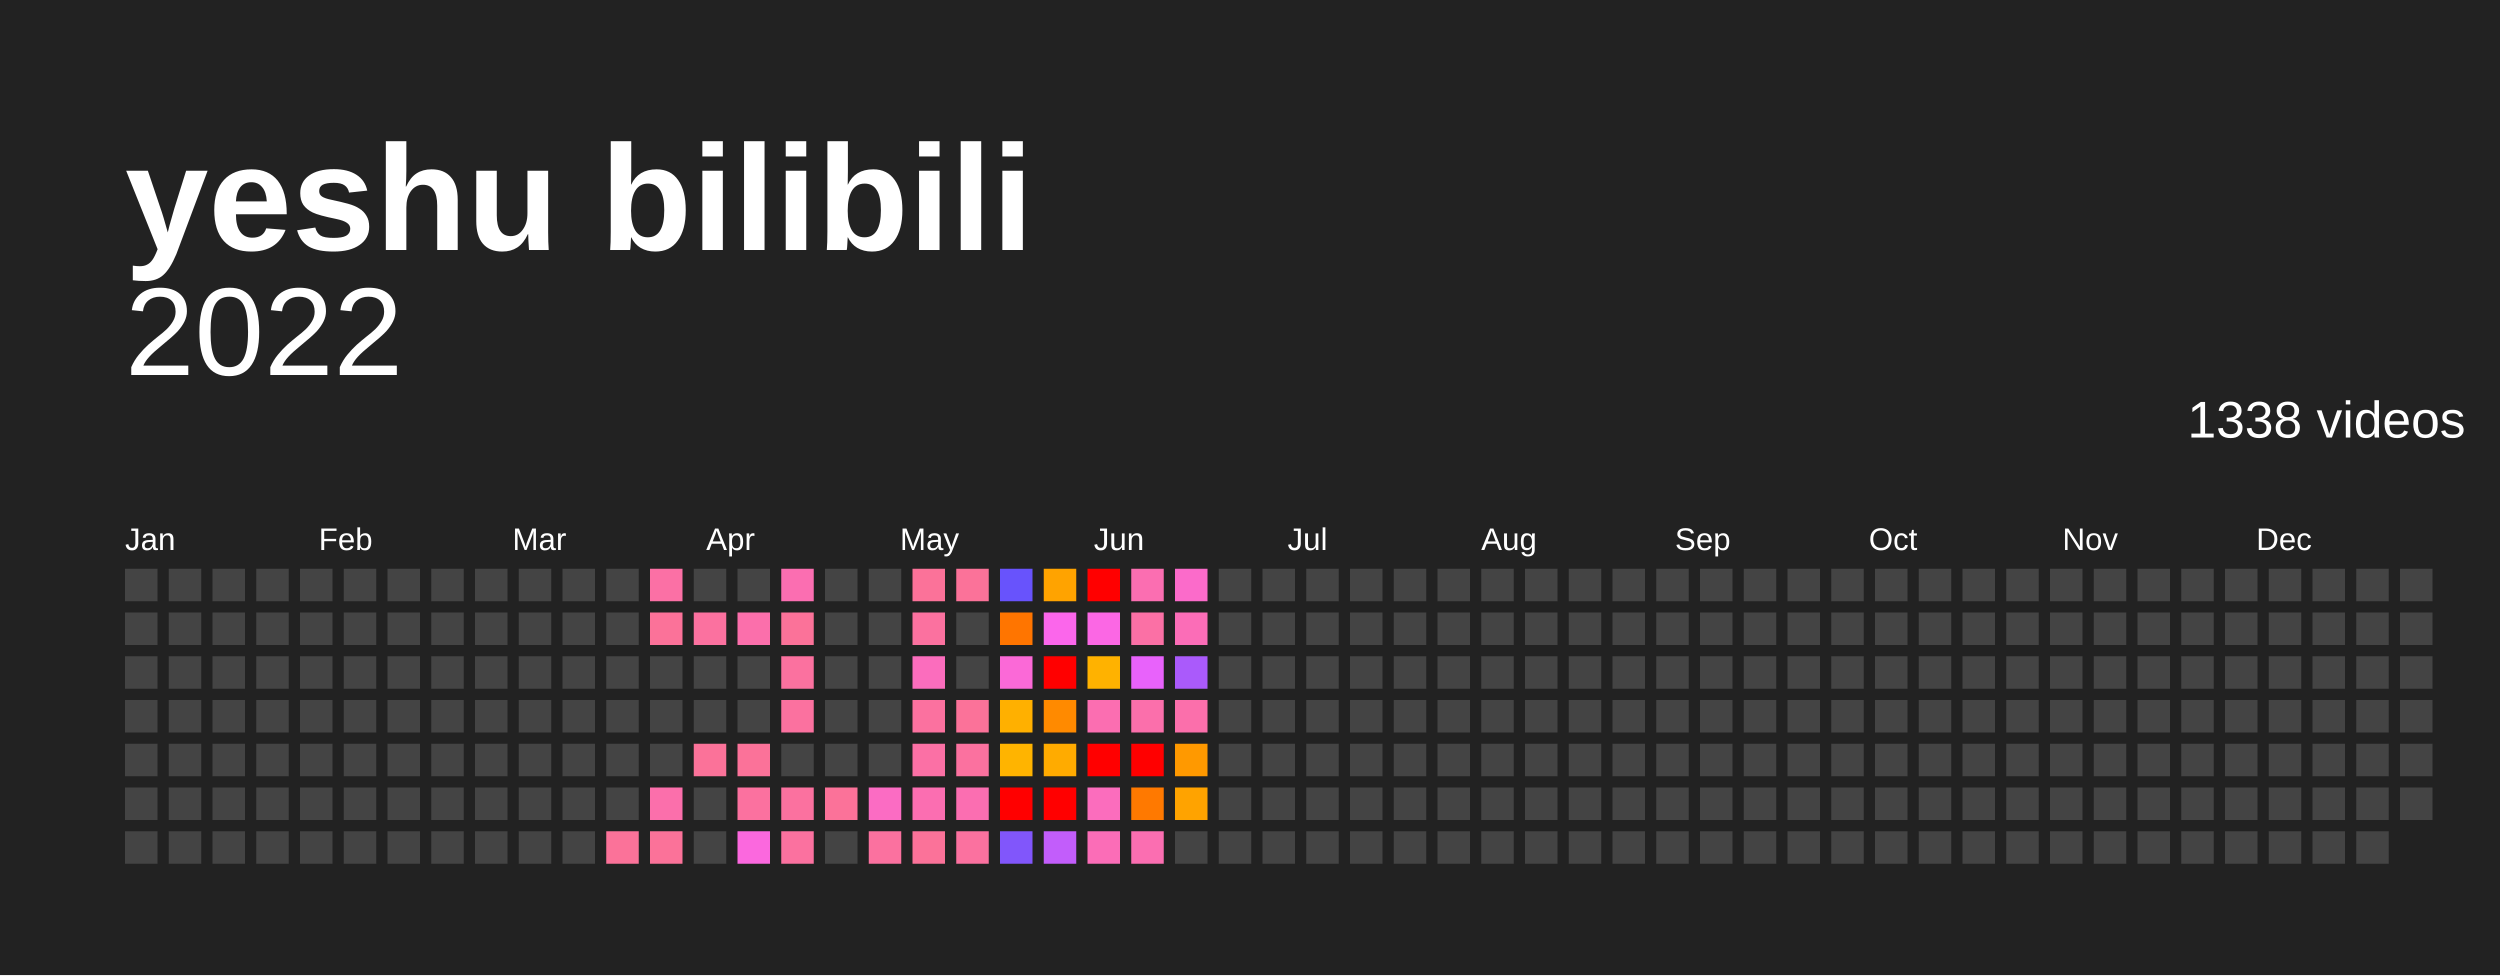
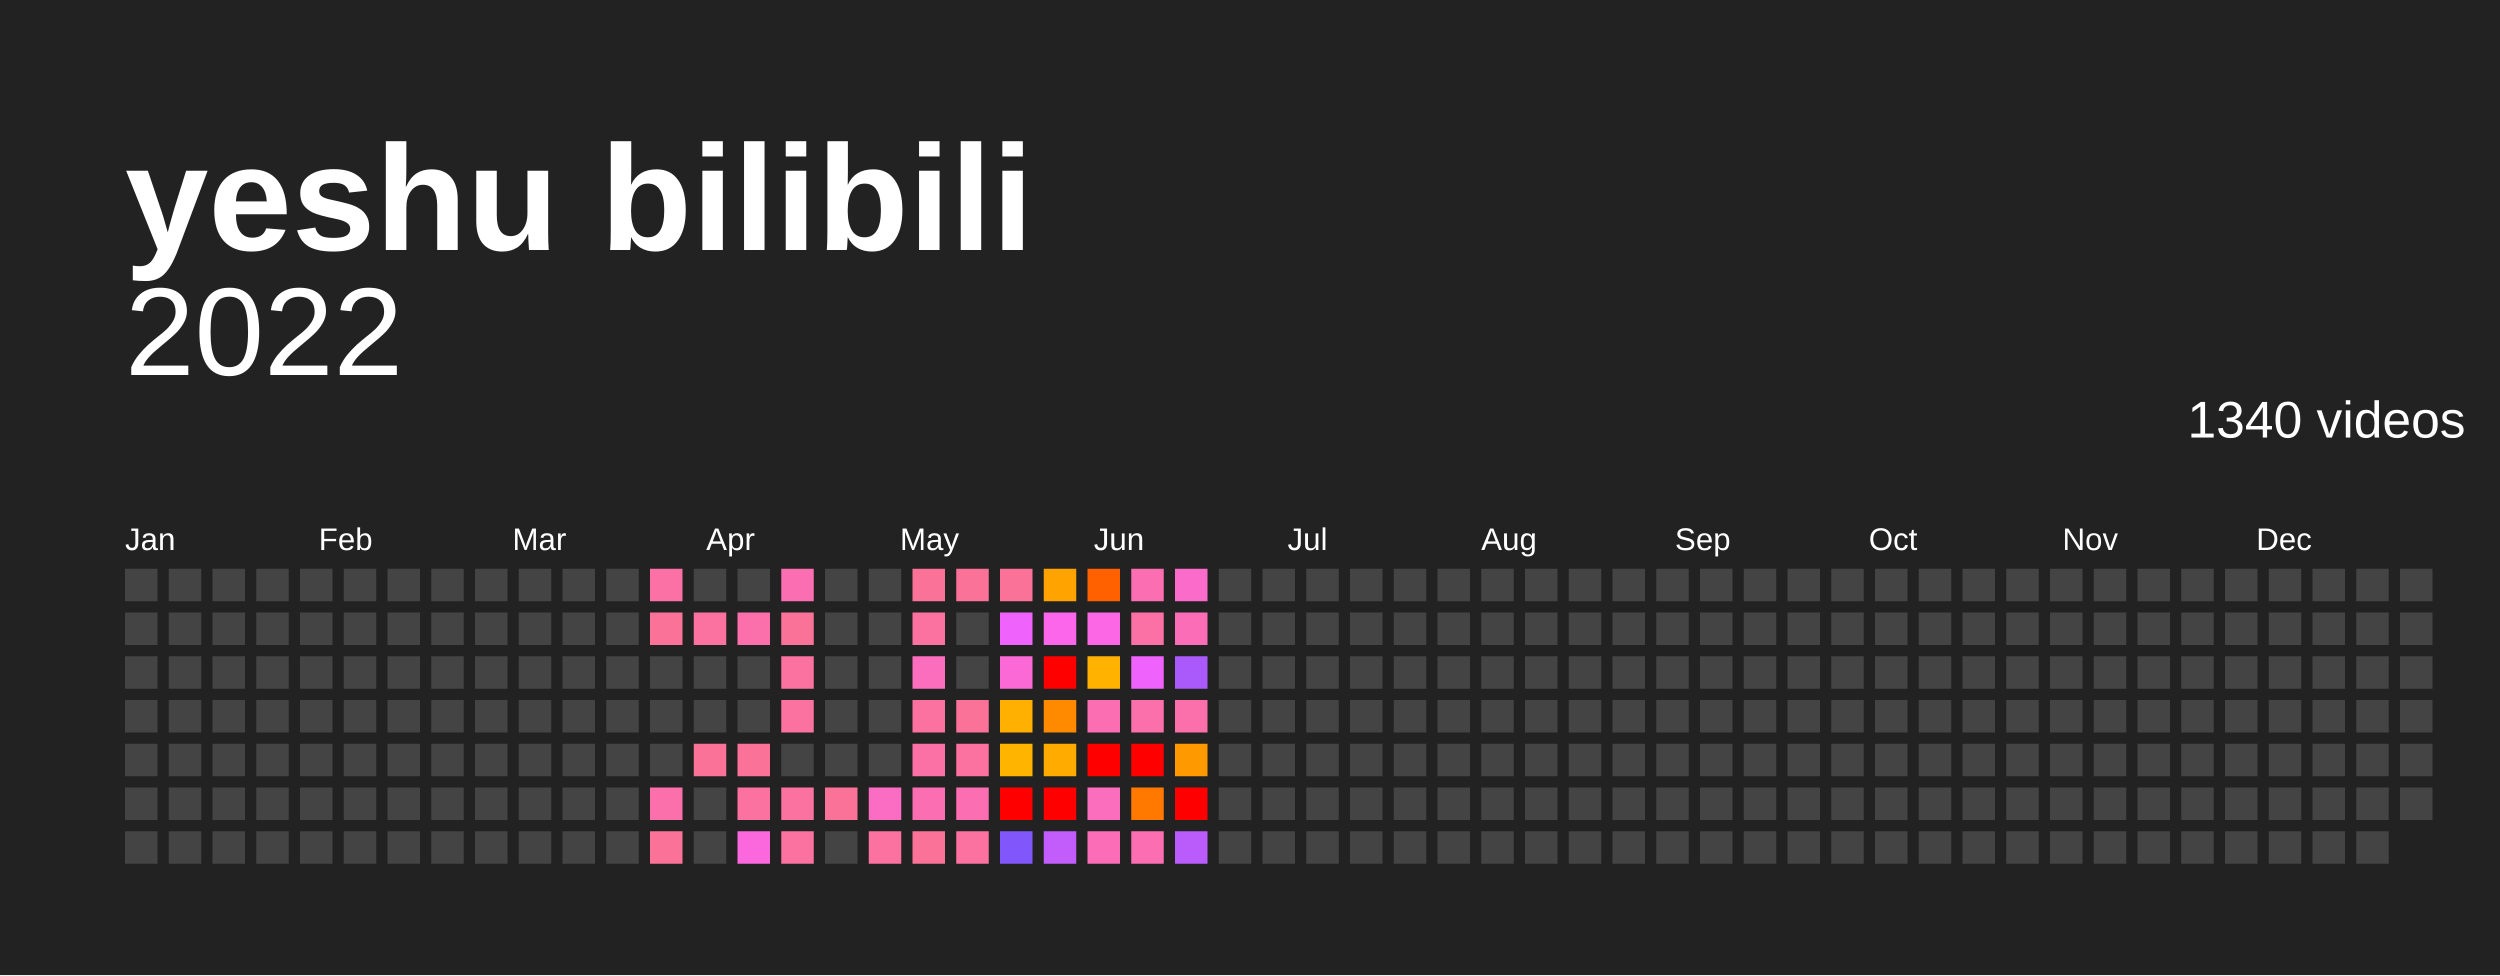
<svg xmlns="http://www.w3.org/2000/svg" baseProfile="full" height="78mm" version="1.1" viewBox="0,0,200,78" width="200mm">
  <defs />
  <rect fill="#222222" height="78" width="200" x="0" y="0" />
  <text fill="#FFFFFF" style="font-size:12px; font-family:Arial; font-weight:bold;" x="10" y="20">yeshu bilibili</text>
  <text alignment-baseline="hanging" fill="#FFFFFF" style="font-size:10.0px; font-family:Arial;" x="10" y="30">2022</text>
-   <text alignment-baseline="hanging" fill="#FFFFFF" style="font-size:4.125px; font-family:Arial;" x="175" y="35">1338 videos</text>
+   <text alignment-baseline="hanging" fill="#FFFFFF" style="font-size:4.125px; font-family:Arial;" x="175" y="35">1340 videos</text>
  <text fill="#FFFFFF" style="font-size:2.5px; font-family:Arial" x="10.0" y="44">Jan</text>
  <text fill="#FFFFFF" style="font-size:2.5px; font-family:Arial" x="25.5" y="44">Feb</text>
  <text fill="#FFFFFF" style="font-size:2.5px; font-family:Arial" x="41.0" y="44">Mar</text>
  <text fill="#FFFFFF" style="font-size:2.5px; font-family:Arial" x="56.5" y="44">Apr</text>
  <text fill="#FFFFFF" style="font-size:2.5px; font-family:Arial" x="72.0" y="44">May</text>
  <text fill="#FFFFFF" style="font-size:2.5px; font-family:Arial" x="87.5" y="44">Jun</text>
  <text fill="#FFFFFF" style="font-size:2.5px; font-family:Arial" x="103.0" y="44">Jul</text>
  <text fill="#FFFFFF" style="font-size:2.5px; font-family:Arial" x="118.5" y="44">Aug</text>
  <text fill="#FFFFFF" style="font-size:2.5px; font-family:Arial" x="134.0" y="44">Sep</text>
  <text fill="#FFFFFF" style="font-size:2.5px; font-family:Arial" x="149.5" y="44">Oct</text>
  <text fill="#FFFFFF" style="font-size:2.5px; font-family:Arial" x="165.0" y="44">Nov</text>
  <text fill="#FFFFFF" style="font-size:2.5px; font-family:Arial" x="180.5" y="44">Dec</text>
  <rect fill="#444444" height="2.6" width="2.6" x="10.0" y="45.5" />
  <rect fill="#444444" height="2.6" width="2.6" x="10.0" y="49.0" />
  <rect fill="#444444" height="2.6" width="2.6" x="10.0" y="52.5" />
  <rect fill="#444444" height="2.6" width="2.6" x="10.0" y="56.0" />
  <rect fill="#444444" height="2.6" width="2.6" x="10.0" y="59.5" />
  <rect fill="#444444" height="2.6" width="2.6" x="10.0" y="63.0" />
  <rect fill="#444444" height="2.6" width="2.6" x="10.0" y="66.5" />
  <rect fill="#444444" height="2.6" width="2.6" x="13.5" y="45.5" />
  <rect fill="#444444" height="2.6" width="2.6" x="13.5" y="49.0" />
  <rect fill="#444444" height="2.6" width="2.6" x="13.5" y="52.5" />
  <rect fill="#444444" height="2.6" width="2.6" x="13.5" y="56.0" />
  <rect fill="#444444" height="2.6" width="2.6" x="13.5" y="59.5" />
  <rect fill="#444444" height="2.6" width="2.6" x="13.5" y="63.0" />
  <rect fill="#444444" height="2.6" width="2.6" x="13.5" y="66.5" />
  <rect fill="#444444" height="2.6" width="2.6" x="17.0" y="45.5" />
  <rect fill="#444444" height="2.6" width="2.6" x="17.0" y="49.0" />
  <rect fill="#444444" height="2.6" width="2.6" x="17.0" y="52.5" />
  <rect fill="#444444" height="2.6" width="2.6" x="17.0" y="56.0" />
  <rect fill="#444444" height="2.6" width="2.6" x="17.0" y="59.5" />
  <rect fill="#444444" height="2.6" width="2.6" x="17.0" y="63.0" />
  <rect fill="#444444" height="2.6" width="2.6" x="17.0" y="66.5" />
  <rect fill="#444444" height="2.6" width="2.6" x="20.5" y="45.5" />
  <rect fill="#444444" height="2.6" width="2.6" x="20.5" y="49.0" />
  <rect fill="#444444" height="2.6" width="2.6" x="20.5" y="52.5" />
  <rect fill="#444444" height="2.6" width="2.6" x="20.5" y="56.0" />
  <rect fill="#444444" height="2.6" width="2.6" x="20.5" y="59.5" />
  <rect fill="#444444" height="2.6" width="2.6" x="20.5" y="63.0" />
  <rect fill="#444444" height="2.6" width="2.6" x="20.5" y="66.5" />
  <rect fill="#444444" height="2.6" width="2.6" x="24.0" y="45.5" />
  <rect fill="#444444" height="2.6" width="2.6" x="24.0" y="49.0" />
  <rect fill="#444444" height="2.6" width="2.6" x="24.0" y="52.5" />
  <rect fill="#444444" height="2.6" width="2.6" x="24.0" y="56.0" />
  <rect fill="#444444" height="2.6" width="2.6" x="24.0" y="59.5" />
  <rect fill="#444444" height="2.6" width="2.6" x="24.0" y="63.0" />
  <rect fill="#444444" height="2.6" width="2.6" x="24.0" y="66.5" />
  <rect fill="#444444" height="2.6" width="2.6" x="27.5" y="45.5" />
  <rect fill="#444444" height="2.6" width="2.6" x="27.5" y="49.0" />
  <rect fill="#444444" height="2.6" width="2.6" x="27.5" y="52.5" />
  <rect fill="#444444" height="2.6" width="2.6" x="27.5" y="56.0" />
  <rect fill="#444444" height="2.6" width="2.6" x="27.5" y="59.5" />
  <rect fill="#444444" height="2.6" width="2.6" x="27.5" y="63.0" />
  <rect fill="#444444" height="2.6" width="2.6" x="27.5" y="66.5" />
  <rect fill="#444444" height="2.6" width="2.6" x="31.0" y="45.5" />
  <rect fill="#444444" height="2.6" width="2.6" x="31.0" y="49.0" />
  <rect fill="#444444" height="2.6" width="2.6" x="31.0" y="52.5" />
  <rect fill="#444444" height="2.6" width="2.6" x="31.0" y="56.0" />
  <rect fill="#444444" height="2.6" width="2.6" x="31.0" y="59.5" />
  <rect fill="#444444" height="2.6" width="2.6" x="31.0" y="63.0" />
  <rect fill="#444444" height="2.6" width="2.6" x="31.0" y="66.5" />
  <rect fill="#444444" height="2.6" width="2.6" x="34.5" y="45.5" />
  <rect fill="#444444" height="2.6" width="2.6" x="34.5" y="49.0" />
  <rect fill="#444444" height="2.6" width="2.6" x="34.5" y="52.5" />
  <rect fill="#444444" height="2.6" width="2.6" x="34.5" y="56.0" />
  <rect fill="#444444" height="2.6" width="2.6" x="34.5" y="59.5" />
  <rect fill="#444444" height="2.6" width="2.6" x="34.5" y="63.0" />
  <rect fill="#444444" height="2.6" width="2.6" x="34.5" y="66.5" />
  <rect fill="#444444" height="2.6" width="2.6" x="38.0" y="45.5" />
  <rect fill="#444444" height="2.6" width="2.6" x="38.0" y="49.0" />
  <rect fill="#444444" height="2.6" width="2.6" x="38.0" y="52.5" />
  <rect fill="#444444" height="2.6" width="2.6" x="38.0" y="56.0" />
  <rect fill="#444444" height="2.6" width="2.6" x="38.0" y="59.5" />
  <rect fill="#444444" height="2.6" width="2.6" x="38.0" y="63.0" />
  <rect fill="#444444" height="2.6" width="2.6" x="38.0" y="66.5" />
  <rect fill="#444444" height="2.6" width="2.6" x="41.5" y="45.5" />
  <rect fill="#444444" height="2.6" width="2.6" x="41.5" y="49.0" />
  <rect fill="#444444" height="2.6" width="2.6" x="41.5" y="52.5" />
  <rect fill="#444444" height="2.6" width="2.6" x="41.5" y="56.0" />
  <rect fill="#444444" height="2.6" width="2.6" x="41.5" y="59.5" />
  <rect fill="#444444" height="2.6" width="2.6" x="41.5" y="63.0" />
  <rect fill="#444444" height="2.6" width="2.6" x="41.5" y="66.5" />
  <rect fill="#444444" height="2.6" width="2.6" x="45.0" y="45.5" />
  <rect fill="#444444" height="2.6" width="2.6" x="45.0" y="49.0" />
  <rect fill="#444444" height="2.6" width="2.6" x="45.0" y="52.5" />
  <rect fill="#444444" height="2.6" width="2.6" x="45.0" y="56.0" />
  <rect fill="#444444" height="2.6" width="2.6" x="45.0" y="59.5" />
  <rect fill="#444444" height="2.6" width="2.6" x="45.0" y="63.0" />
  <rect fill="#444444" height="2.6" width="2.6" x="45.0" y="66.5" />
  <rect fill="#444444" height="2.6" width="2.6" x="48.5" y="45.5" />
  <rect fill="#444444" height="2.6" width="2.6" x="48.5" y="49.0" />
  <rect fill="#444444" height="2.6" width="2.6" x="48.5" y="52.5" />
  <rect fill="#444444" height="2.6" width="2.6" x="48.5" y="56.0" />
  <rect fill="#444444" height="2.6" width="2.6" x="48.5" y="59.5" />
  <rect fill="#444444" height="2.6" width="2.6" x="48.5" y="63.0" />
-   <rect fill="#fb7299" height="2.6" width="2.6" x="48.5" y="66.5" />
+   <rect fill="#444444" height="2.6" width="2.6" x="48.5" y="66.5" />
  <rect fill="#fb70a5" height="2.6" width="2.6" x="52.0" y="45.5" />
  <rect fill="#fb7299" height="2.6" width="2.6" x="52.0" y="49.0" />
  <rect fill="#444444" height="2.6" width="2.6" x="52.0" y="52.5" />
  <rect fill="#444444" height="2.6" width="2.6" x="52.0" y="56.0" />
  <rect fill="#444444" height="2.6" width="2.6" x="52.0" y="59.5" />
  <rect fill="#fb6fab" height="2.6" width="2.6" x="52.0" y="63.0" />
  <rect fill="#fb7299" height="2.6" width="2.6" x="52.0" y="66.5" />
  <rect fill="#444444" height="2.6" width="2.6" x="55.5" y="45.5" />
  <rect fill="#fb719f" height="2.6" width="2.6" x="55.5" y="49.0" />
  <rect fill="#444444" height="2.6" width="2.6" x="55.5" y="52.5" />
  <rect fill="#444444" height="2.6" width="2.6" x="55.5" y="56.0" />
  <rect fill="#fb7299" height="2.6" width="2.6" x="55.5" y="59.5" />
  <rect fill="#444444" height="2.6" width="2.6" x="55.5" y="63.0" />
  <rect fill="#444444" height="2.6" width="2.6" x="55.5" y="66.5" />
  <rect fill="#444444" height="2.6" width="2.6" x="59.0" y="45.5" />
  <rect fill="#fb6fab" height="2.6" width="2.6" x="59.0" y="49.0" />
  <rect fill="#444444" height="2.6" width="2.6" x="59.0" y="52.5" />
  <rect fill="#444444" height="2.6" width="2.6" x="59.0" y="56.0" />
  <rect fill="#fb7299" height="2.6" width="2.6" x="59.0" y="59.5" />
  <rect fill="#fb719f" height="2.6" width="2.6" x="59.0" y="63.0" />
  <rect fill="#fb68de" height="2.6" width="2.6" x="59.0" y="66.5" />
  <rect fill="#fb6eb1" height="2.6" width="2.6" x="62.5" y="45.5" />
  <rect fill="#fb7299" height="2.6" width="2.6" x="62.5" y="49.0" />
  <rect fill="#fb719f" height="2.6" width="2.6" x="62.5" y="52.5" />
  <rect fill="#fb719f" height="2.6" width="2.6" x="62.5" y="56.0" />
  <rect fill="#444444" height="2.6" width="2.6" x="62.5" y="59.5" />
  <rect fill="#fb719f" height="2.6" width="2.6" x="62.5" y="63.0" />
  <rect fill="#fb719f" height="2.6" width="2.6" x="62.5" y="66.5" />
  <rect fill="#444444" height="2.6" width="2.6" x="66.0" y="45.5" />
  <rect fill="#444444" height="2.6" width="2.6" x="66.0" y="49.0" />
  <rect fill="#444444" height="2.6" width="2.6" x="66.0" y="52.5" />
  <rect fill="#444444" height="2.6" width="2.6" x="66.0" y="56.0" />
  <rect fill="#444444" height="2.6" width="2.6" x="66.0" y="59.5" />
  <rect fill="#fb7299" height="2.6" width="2.6" x="66.0" y="63.0" />
  <rect fill="#444444" height="2.6" width="2.6" x="66.0" y="66.5" />
  <rect fill="#444444" height="2.6" width="2.6" x="69.5" y="45.5" />
  <rect fill="#444444" height="2.6" width="2.6" x="69.5" y="49.0" />
  <rect fill="#444444" height="2.6" width="2.6" x="69.5" y="52.5" />
  <rect fill="#444444" height="2.6" width="2.6" x="69.5" y="56.0" />
  <rect fill="#444444" height="2.6" width="2.6" x="69.5" y="59.5" />
  <rect fill="#fb6cc3" height="2.6" width="2.6" x="69.5" y="63.0" />
  <rect fill="#fb719f" height="2.6" width="2.6" x="69.5" y="66.5" />
  <rect fill="#fb7299" height="2.6" width="2.6" x="73.0" y="45.5" />
  <rect fill="#fb719f" height="2.6" width="2.6" x="73.0" y="49.0" />
  <rect fill="#fb6dbd" height="2.6" width="2.6" x="73.0" y="52.5" />
  <rect fill="#fb719f" height="2.6" width="2.6" x="73.0" y="56.0" />
  <rect fill="#fb70a5" height="2.6" width="2.6" x="73.0" y="59.5" />
  <rect fill="#fb6eb1" height="2.6" width="2.6" x="73.0" y="63.0" />
  <rect fill="#fb7299" height="2.6" width="2.6" x="73.0" y="66.5" />
  <rect fill="#fb7299" height="2.6" width="2.6" x="76.5" y="45.5" />
  <rect fill="#444444" height="2.6" width="2.6" x="76.5" y="49.0" />
  <rect fill="#444444" height="2.6" width="2.6" x="76.5" y="52.5" />
  <rect fill="#fb7299" height="2.6" width="2.6" x="76.5" y="56.0" />
  <rect fill="#fb719f" height="2.6" width="2.6" x="76.5" y="59.5" />
  <rect fill="#fb6eb1" height="2.6" width="2.6" x="76.5" y="63.0" />
  <rect fill="#fb719f" height="2.6" width="2.6" x="76.5" y="66.5" />
-   <rect fill="#6853fc" height="2.6" width="2.6" x="80.0" y="45.5" />
-   <rect fill="#ff7500" height="2.6" width="2.6" x="80.0" y="49.0" />
+   <rect fill="#fb7299" height="2.6" width="2.6" x="80.0" y="45.5" />
+   <rect fill="#ef62fb" height="2.6" width="2.6" x="80.0" y="49.0" />
  <rect fill="#fb69d7" height="2.6" width="2.6" x="80.0" y="52.5" />
  <rect fill="#ffb000" height="2.6" width="2.6" x="80.0" y="56.0" />
  <rect fill="#ffb400" height="2.6" width="2.6" x="80.0" y="59.5" />
  <rect fill="red" height="2.6" width="2.6" x="80.0" y="63.0" />
  <rect fill="#8156fb" height="2.6" width="2.6" x="80.0" y="66.5" />
  <rect fill="#ffa300" height="2.6" width="2.6" x="83.5" y="45.5" />
  <rect fill="#fb66eb" height="2.6" width="2.6" x="83.5" y="49.0" />
  <rect fill="red" height="2.6" width="2.6" x="83.5" y="52.5" />
  <rect fill="#ff8a00" height="2.6" width="2.6" x="83.5" y="56.0" />
  <rect fill="#ffab00" height="2.6" width="2.6" x="83.5" y="59.5" />
  <rect fill="red" height="2.6" width="2.6" x="83.5" y="63.0" />
  <rect fill="#c25dfb" height="2.6" width="2.6" x="83.5" y="66.5" />
-   <rect fill="red" height="2.6" width="2.6" x="87.0" y="45.5" />
+   <rect fill="#ff6000" height="2.6" width="2.6" x="87.0" y="45.5" />
  <rect fill="#fb67e4" height="2.6" width="2.6" x="87.0" y="49.0" />
  <rect fill="#ffb200" height="2.6" width="2.6" x="87.0" y="52.5" />
  <rect fill="#fb6eb1" height="2.6" width="2.6" x="87.0" y="56.0" />
  <rect fill="red" height="2.6" width="2.6" x="87.0" y="59.5" />
  <rect fill="#fb6dbd" height="2.6" width="2.6" x="87.0" y="63.0" />
  <rect fill="#fb6db7" height="2.6" width="2.6" x="87.0" y="66.5" />
  <rect fill="#fb6eb1" height="2.6" width="2.6" x="90.5" y="45.5" />
  <rect fill="#fb70a5" height="2.6" width="2.6" x="90.5" y="49.0" />
-   <rect fill="#e862fb" height="2.6" width="2.6" x="90.5" y="52.5" />
+   <rect fill="#ef62fb" height="2.6" width="2.6" x="90.5" y="52.5" />
  <rect fill="#fb6fab" height="2.6" width="2.6" x="90.5" y="56.0" />
  <rect fill="red" height="2.6" width="2.6" x="90.5" y="59.5" />
  <rect fill="#ff7900" height="2.6" width="2.6" x="90.5" y="63.0" />
  <rect fill="#fb6eb1" height="2.6" width="2.6" x="90.5" y="66.5" />
  <rect fill="#fb6bca" height="2.6" width="2.6" x="94.0" y="45.5" />
  <rect fill="#fb6db7" height="2.6" width="2.6" x="94.0" y="49.0" />
  <rect fill="#aa5afb" height="2.6" width="2.6" x="94.0" y="52.5" />
  <rect fill="#fb6fab" height="2.6" width="2.6" x="94.0" y="56.0" />
  <rect fill="#ff9900" height="2.6" width="2.6" x="94.0" y="59.5" />
-   <rect fill="#ffa300" height="2.6" width="2.6" x="94.0" y="63.0" />
-   <rect fill="#444444" height="2.6" width="2.6" x="94.0" y="66.5" />
+   <rect fill="red" height="2.6" width="2.6" x="94.0" y="63.0" />
+   <rect fill="#ba5cfb" height="2.6" width="2.6" x="94.0" y="66.5" />
  <rect fill="#444444" height="2.6" width="2.6" x="97.5" y="45.5" />
  <rect fill="#444444" height="2.6" width="2.6" x="97.5" y="49.0" />
  <rect fill="#444444" height="2.6" width="2.6" x="97.5" y="52.5" />
  <rect fill="#444444" height="2.6" width="2.6" x="97.5" y="56.0" />
  <rect fill="#444444" height="2.6" width="2.6" x="97.5" y="59.5" />
  <rect fill="#444444" height="2.6" width="2.6" x="97.5" y="63.0" />
  <rect fill="#444444" height="2.6" width="2.6" x="97.5" y="66.5" />
  <rect fill="#444444" height="2.6" width="2.6" x="101.0" y="45.5" />
  <rect fill="#444444" height="2.6" width="2.6" x="101.0" y="49.0" />
  <rect fill="#444444" height="2.6" width="2.6" x="101.0" y="52.5" />
  <rect fill="#444444" height="2.6" width="2.6" x="101.0" y="56.0" />
  <rect fill="#444444" height="2.6" width="2.6" x="101.0" y="59.5" />
  <rect fill="#444444" height="2.6" width="2.6" x="101.0" y="63.0" />
  <rect fill="#444444" height="2.6" width="2.6" x="101.0" y="66.5" />
  <rect fill="#444444" height="2.6" width="2.6" x="104.5" y="45.5" />
  <rect fill="#444444" height="2.6" width="2.6" x="104.5" y="49.0" />
  <rect fill="#444444" height="2.6" width="2.6" x="104.5" y="52.5" />
  <rect fill="#444444" height="2.6" width="2.6" x="104.5" y="56.0" />
  <rect fill="#444444" height="2.6" width="2.6" x="104.5" y="59.5" />
  <rect fill="#444444" height="2.6" width="2.6" x="104.5" y="63.0" />
  <rect fill="#444444" height="2.6" width="2.6" x="104.5" y="66.5" />
  <rect fill="#444444" height="2.6" width="2.6" x="108.0" y="45.5" />
  <rect fill="#444444" height="2.6" width="2.6" x="108.0" y="49.0" />
  <rect fill="#444444" height="2.6" width="2.6" x="108.0" y="52.5" />
  <rect fill="#444444" height="2.6" width="2.6" x="108.0" y="56.0" />
  <rect fill="#444444" height="2.6" width="2.6" x="108.0" y="59.5" />
  <rect fill="#444444" height="2.6" width="2.6" x="108.0" y="63.0" />
  <rect fill="#444444" height="2.6" width="2.6" x="108.0" y="66.5" />
  <rect fill="#444444" height="2.6" width="2.6" x="111.5" y="45.5" />
  <rect fill="#444444" height="2.6" width="2.6" x="111.5" y="49.0" />
  <rect fill="#444444" height="2.6" width="2.6" x="111.5" y="52.5" />
  <rect fill="#444444" height="2.6" width="2.6" x="111.5" y="56.0" />
  <rect fill="#444444" height="2.6" width="2.6" x="111.5" y="59.5" />
  <rect fill="#444444" height="2.6" width="2.6" x="111.5" y="63.0" />
  <rect fill="#444444" height="2.6" width="2.6" x="111.5" y="66.5" />
  <rect fill="#444444" height="2.6" width="2.6" x="115.0" y="45.5" />
  <rect fill="#444444" height="2.6" width="2.6" x="115.0" y="49.0" />
  <rect fill="#444444" height="2.6" width="2.6" x="115.0" y="52.5" />
  <rect fill="#444444" height="2.6" width="2.6" x="115.0" y="56.0" />
  <rect fill="#444444" height="2.6" width="2.6" x="115.0" y="59.5" />
  <rect fill="#444444" height="2.6" width="2.6" x="115.0" y="63.0" />
  <rect fill="#444444" height="2.6" width="2.6" x="115.0" y="66.5" />
  <rect fill="#444444" height="2.6" width="2.6" x="118.5" y="45.5" />
  <rect fill="#444444" height="2.6" width="2.6" x="118.5" y="49.0" />
  <rect fill="#444444" height="2.6" width="2.6" x="118.5" y="52.5" />
  <rect fill="#444444" height="2.6" width="2.6" x="118.5" y="56.0" />
  <rect fill="#444444" height="2.6" width="2.6" x="118.5" y="59.5" />
  <rect fill="#444444" height="2.6" width="2.6" x="118.5" y="63.0" />
  <rect fill="#444444" height="2.6" width="2.6" x="118.5" y="66.5" />
  <rect fill="#444444" height="2.6" width="2.6" x="122.0" y="45.5" />
  <rect fill="#444444" height="2.6" width="2.6" x="122.0" y="49.0" />
  <rect fill="#444444" height="2.6" width="2.6" x="122.0" y="52.5" />
  <rect fill="#444444" height="2.6" width="2.6" x="122.0" y="56.0" />
  <rect fill="#444444" height="2.6" width="2.6" x="122.0" y="59.5" />
  <rect fill="#444444" height="2.6" width="2.6" x="122.0" y="63.0" />
  <rect fill="#444444" height="2.6" width="2.6" x="122.0" y="66.5" />
  <rect fill="#444444" height="2.6" width="2.6" x="125.5" y="45.5" />
  <rect fill="#444444" height="2.6" width="2.6" x="125.5" y="49.0" />
  <rect fill="#444444" height="2.6" width="2.6" x="125.5" y="52.5" />
  <rect fill="#444444" height="2.6" width="2.6" x="125.5" y="56.0" />
  <rect fill="#444444" height="2.6" width="2.6" x="125.5" y="59.5" />
  <rect fill="#444444" height="2.6" width="2.6" x="125.5" y="63.0" />
  <rect fill="#444444" height="2.6" width="2.6" x="125.5" y="66.5" />
  <rect fill="#444444" height="2.6" width="2.6" x="129.0" y="45.5" />
  <rect fill="#444444" height="2.6" width="2.6" x="129.0" y="49.0" />
  <rect fill="#444444" height="2.6" width="2.6" x="129.0" y="52.5" />
  <rect fill="#444444" height="2.6" width="2.6" x="129.0" y="56.0" />
  <rect fill="#444444" height="2.6" width="2.6" x="129.0" y="59.5" />
  <rect fill="#444444" height="2.6" width="2.6" x="129.0" y="63.0" />
  <rect fill="#444444" height="2.6" width="2.6" x="129.0" y="66.5" />
  <rect fill="#444444" height="2.6" width="2.6" x="132.5" y="45.5" />
  <rect fill="#444444" height="2.6" width="2.6" x="132.5" y="49.0" />
  <rect fill="#444444" height="2.6" width="2.6" x="132.5" y="52.5" />
  <rect fill="#444444" height="2.6" width="2.6" x="132.5" y="56.0" />
  <rect fill="#444444" height="2.6" width="2.6" x="132.5" y="59.5" />
  <rect fill="#444444" height="2.6" width="2.6" x="132.5" y="63.0" />
  <rect fill="#444444" height="2.6" width="2.6" x="132.5" y="66.5" />
  <rect fill="#444444" height="2.6" width="2.6" x="136.0" y="45.5" />
  <rect fill="#444444" height="2.6" width="2.6" x="136.0" y="49.0" />
  <rect fill="#444444" height="2.6" width="2.6" x="136.0" y="52.5" />
  <rect fill="#444444" height="2.6" width="2.6" x="136.0" y="56.0" />
  <rect fill="#444444" height="2.6" width="2.6" x="136.0" y="59.5" />
  <rect fill="#444444" height="2.6" width="2.6" x="136.0" y="63.0" />
  <rect fill="#444444" height="2.6" width="2.6" x="136.0" y="66.5" />
  <rect fill="#444444" height="2.6" width="2.6" x="139.5" y="45.5" />
  <rect fill="#444444" height="2.6" width="2.6" x="139.5" y="49.0" />
  <rect fill="#444444" height="2.6" width="2.6" x="139.5" y="52.5" />
  <rect fill="#444444" height="2.6" width="2.6" x="139.5" y="56.0" />
  <rect fill="#444444" height="2.6" width="2.6" x="139.5" y="59.5" />
  <rect fill="#444444" height="2.6" width="2.6" x="139.5" y="63.0" />
  <rect fill="#444444" height="2.6" width="2.6" x="139.5" y="66.5" />
  <rect fill="#444444" height="2.6" width="2.6" x="143.0" y="45.5" />
  <rect fill="#444444" height="2.6" width="2.6" x="143.0" y="49.0" />
  <rect fill="#444444" height="2.6" width="2.6" x="143.0" y="52.5" />
  <rect fill="#444444" height="2.6" width="2.6" x="143.0" y="56.0" />
  <rect fill="#444444" height="2.6" width="2.6" x="143.0" y="59.5" />
  <rect fill="#444444" height="2.6" width="2.6" x="143.0" y="63.0" />
  <rect fill="#444444" height="2.6" width="2.6" x="143.0" y="66.5" />
  <rect fill="#444444" height="2.6" width="2.6" x="146.5" y="45.5" />
  <rect fill="#444444" height="2.6" width="2.6" x="146.5" y="49.0" />
  <rect fill="#444444" height="2.6" width="2.6" x="146.5" y="52.5" />
  <rect fill="#444444" height="2.6" width="2.6" x="146.5" y="56.0" />
  <rect fill="#444444" height="2.6" width="2.6" x="146.5" y="59.5" />
  <rect fill="#444444" height="2.6" width="2.6" x="146.5" y="63.0" />
  <rect fill="#444444" height="2.6" width="2.6" x="146.5" y="66.5" />
  <rect fill="#444444" height="2.6" width="2.6" x="150.0" y="45.5" />
  <rect fill="#444444" height="2.6" width="2.6" x="150.0" y="49.0" />
  <rect fill="#444444" height="2.6" width="2.6" x="150.0" y="52.5" />
  <rect fill="#444444" height="2.6" width="2.6" x="150.0" y="56.0" />
  <rect fill="#444444" height="2.6" width="2.6" x="150.0" y="59.5" />
  <rect fill="#444444" height="2.6" width="2.6" x="150.0" y="63.0" />
  <rect fill="#444444" height="2.6" width="2.6" x="150.0" y="66.5" />
  <rect fill="#444444" height="2.6" width="2.6" x="153.5" y="45.5" />
  <rect fill="#444444" height="2.6" width="2.6" x="153.5" y="49.0" />
  <rect fill="#444444" height="2.6" width="2.6" x="153.5" y="52.5" />
  <rect fill="#444444" height="2.6" width="2.6" x="153.5" y="56.0" />
  <rect fill="#444444" height="2.6" width="2.6" x="153.5" y="59.5" />
  <rect fill="#444444" height="2.6" width="2.6" x="153.5" y="63.0" />
  <rect fill="#444444" height="2.6" width="2.6" x="153.5" y="66.5" />
  <rect fill="#444444" height="2.6" width="2.6" x="157.0" y="45.5" />
  <rect fill="#444444" height="2.6" width="2.6" x="157.0" y="49.0" />
  <rect fill="#444444" height="2.6" width="2.6" x="157.0" y="52.5" />
  <rect fill="#444444" height="2.6" width="2.6" x="157.0" y="56.0" />
  <rect fill="#444444" height="2.6" width="2.6" x="157.0" y="59.5" />
  <rect fill="#444444" height="2.6" width="2.6" x="157.0" y="63.0" />
  <rect fill="#444444" height="2.6" width="2.6" x="157.0" y="66.5" />
  <rect fill="#444444" height="2.6" width="2.6" x="160.5" y="45.5" />
  <rect fill="#444444" height="2.6" width="2.6" x="160.5" y="49.0" />
  <rect fill="#444444" height="2.6" width="2.6" x="160.5" y="52.5" />
  <rect fill="#444444" height="2.6" width="2.6" x="160.5" y="56.0" />
  <rect fill="#444444" height="2.6" width="2.6" x="160.5" y="59.5" />
  <rect fill="#444444" height="2.6" width="2.6" x="160.5" y="63.0" />
  <rect fill="#444444" height="2.6" width="2.6" x="160.5" y="66.5" />
  <rect fill="#444444" height="2.6" width="2.6" x="164.0" y="45.5" />
  <rect fill="#444444" height="2.6" width="2.6" x="164.0" y="49.0" />
  <rect fill="#444444" height="2.6" width="2.6" x="164.0" y="52.5" />
  <rect fill="#444444" height="2.6" width="2.6" x="164.0" y="56.0" />
  <rect fill="#444444" height="2.6" width="2.6" x="164.0" y="59.5" />
  <rect fill="#444444" height="2.6" width="2.6" x="164.0" y="63.0" />
  <rect fill="#444444" height="2.6" width="2.6" x="164.0" y="66.5" />
  <rect fill="#444444" height="2.6" width="2.6" x="167.5" y="45.5" />
  <rect fill="#444444" height="2.6" width="2.6" x="167.5" y="49.0" />
  <rect fill="#444444" height="2.6" width="2.6" x="167.5" y="52.5" />
  <rect fill="#444444" height="2.6" width="2.6" x="167.5" y="56.0" />
  <rect fill="#444444" height="2.6" width="2.6" x="167.5" y="59.5" />
  <rect fill="#444444" height="2.6" width="2.6" x="167.5" y="63.0" />
  <rect fill="#444444" height="2.6" width="2.6" x="167.5" y="66.5" />
  <rect fill="#444444" height="2.6" width="2.6" x="171.0" y="45.5" />
  <rect fill="#444444" height="2.6" width="2.6" x="171.0" y="49.0" />
  <rect fill="#444444" height="2.6" width="2.6" x="171.0" y="52.5" />
  <rect fill="#444444" height="2.6" width="2.6" x="171.0" y="56.0" />
  <rect fill="#444444" height="2.6" width="2.6" x="171.0" y="59.5" />
  <rect fill="#444444" height="2.6" width="2.6" x="171.0" y="63.0" />
  <rect fill="#444444" height="2.6" width="2.6" x="171.0" y="66.5" />
  <rect fill="#444444" height="2.6" width="2.6" x="174.5" y="45.5" />
  <rect fill="#444444" height="2.6" width="2.6" x="174.5" y="49.0" />
  <rect fill="#444444" height="2.6" width="2.6" x="174.5" y="52.5" />
  <rect fill="#444444" height="2.6" width="2.6" x="174.5" y="56.0" />
  <rect fill="#444444" height="2.6" width="2.6" x="174.5" y="59.5" />
  <rect fill="#444444" height="2.6" width="2.6" x="174.5" y="63.0" />
  <rect fill="#444444" height="2.6" width="2.6" x="174.5" y="66.5" />
  <rect fill="#444444" height="2.6" width="2.6" x="178.0" y="45.5" />
  <rect fill="#444444" height="2.6" width="2.6" x="178.0" y="49.0" />
  <rect fill="#444444" height="2.6" width="2.6" x="178.0" y="52.5" />
  <rect fill="#444444" height="2.6" width="2.6" x="178.0" y="56.0" />
  <rect fill="#444444" height="2.6" width="2.6" x="178.0" y="59.5" />
  <rect fill="#444444" height="2.6" width="2.6" x="178.0" y="63.0" />
  <rect fill="#444444" height="2.6" width="2.6" x="178.0" y="66.5" />
  <rect fill="#444444" height="2.6" width="2.6" x="181.5" y="45.5" />
  <rect fill="#444444" height="2.6" width="2.6" x="181.5" y="49.0" />
  <rect fill="#444444" height="2.6" width="2.6" x="181.5" y="52.5" />
  <rect fill="#444444" height="2.6" width="2.6" x="181.5" y="56.0" />
  <rect fill="#444444" height="2.6" width="2.6" x="181.5" y="59.5" />
  <rect fill="#444444" height="2.6" width="2.6" x="181.5" y="63.0" />
  <rect fill="#444444" height="2.6" width="2.6" x="181.5" y="66.5" />
  <rect fill="#444444" height="2.6" width="2.6" x="185.0" y="45.5" />
  <rect fill="#444444" height="2.6" width="2.6" x="185.0" y="49.0" />
  <rect fill="#444444" height="2.6" width="2.6" x="185.0" y="52.5" />
  <rect fill="#444444" height="2.6" width="2.6" x="185.0" y="56.0" />
  <rect fill="#444444" height="2.6" width="2.6" x="185.0" y="59.5" />
  <rect fill="#444444" height="2.6" width="2.6" x="185.0" y="63.0" />
  <rect fill="#444444" height="2.6" width="2.6" x="185.0" y="66.5" />
  <rect fill="#444444" height="2.6" width="2.6" x="188.5" y="45.5" />
  <rect fill="#444444" height="2.6" width="2.6" x="188.5" y="49.0" />
  <rect fill="#444444" height="2.6" width="2.6" x="188.5" y="52.5" />
  <rect fill="#444444" height="2.6" width="2.6" x="188.5" y="56.0" />
  <rect fill="#444444" height="2.6" width="2.6" x="188.5" y="59.5" />
  <rect fill="#444444" height="2.6" width="2.6" x="188.5" y="63.0" />
  <rect fill="#444444" height="2.6" width="2.6" x="188.5" y="66.5" />
  <rect fill="#444444" height="2.6" width="2.6" x="192.0" y="45.5" />
  <rect fill="#444444" height="2.6" width="2.6" x="192.0" y="49.0" />
  <rect fill="#444444" height="2.6" width="2.6" x="192.0" y="52.5" />
  <rect fill="#444444" height="2.6" width="2.6" x="192.0" y="56.0" />
  <rect fill="#444444" height="2.6" width="2.6" x="192.0" y="59.5" />
  <rect fill="#444444" height="2.6" width="2.6" x="192.0" y="63.0" />
</svg>
